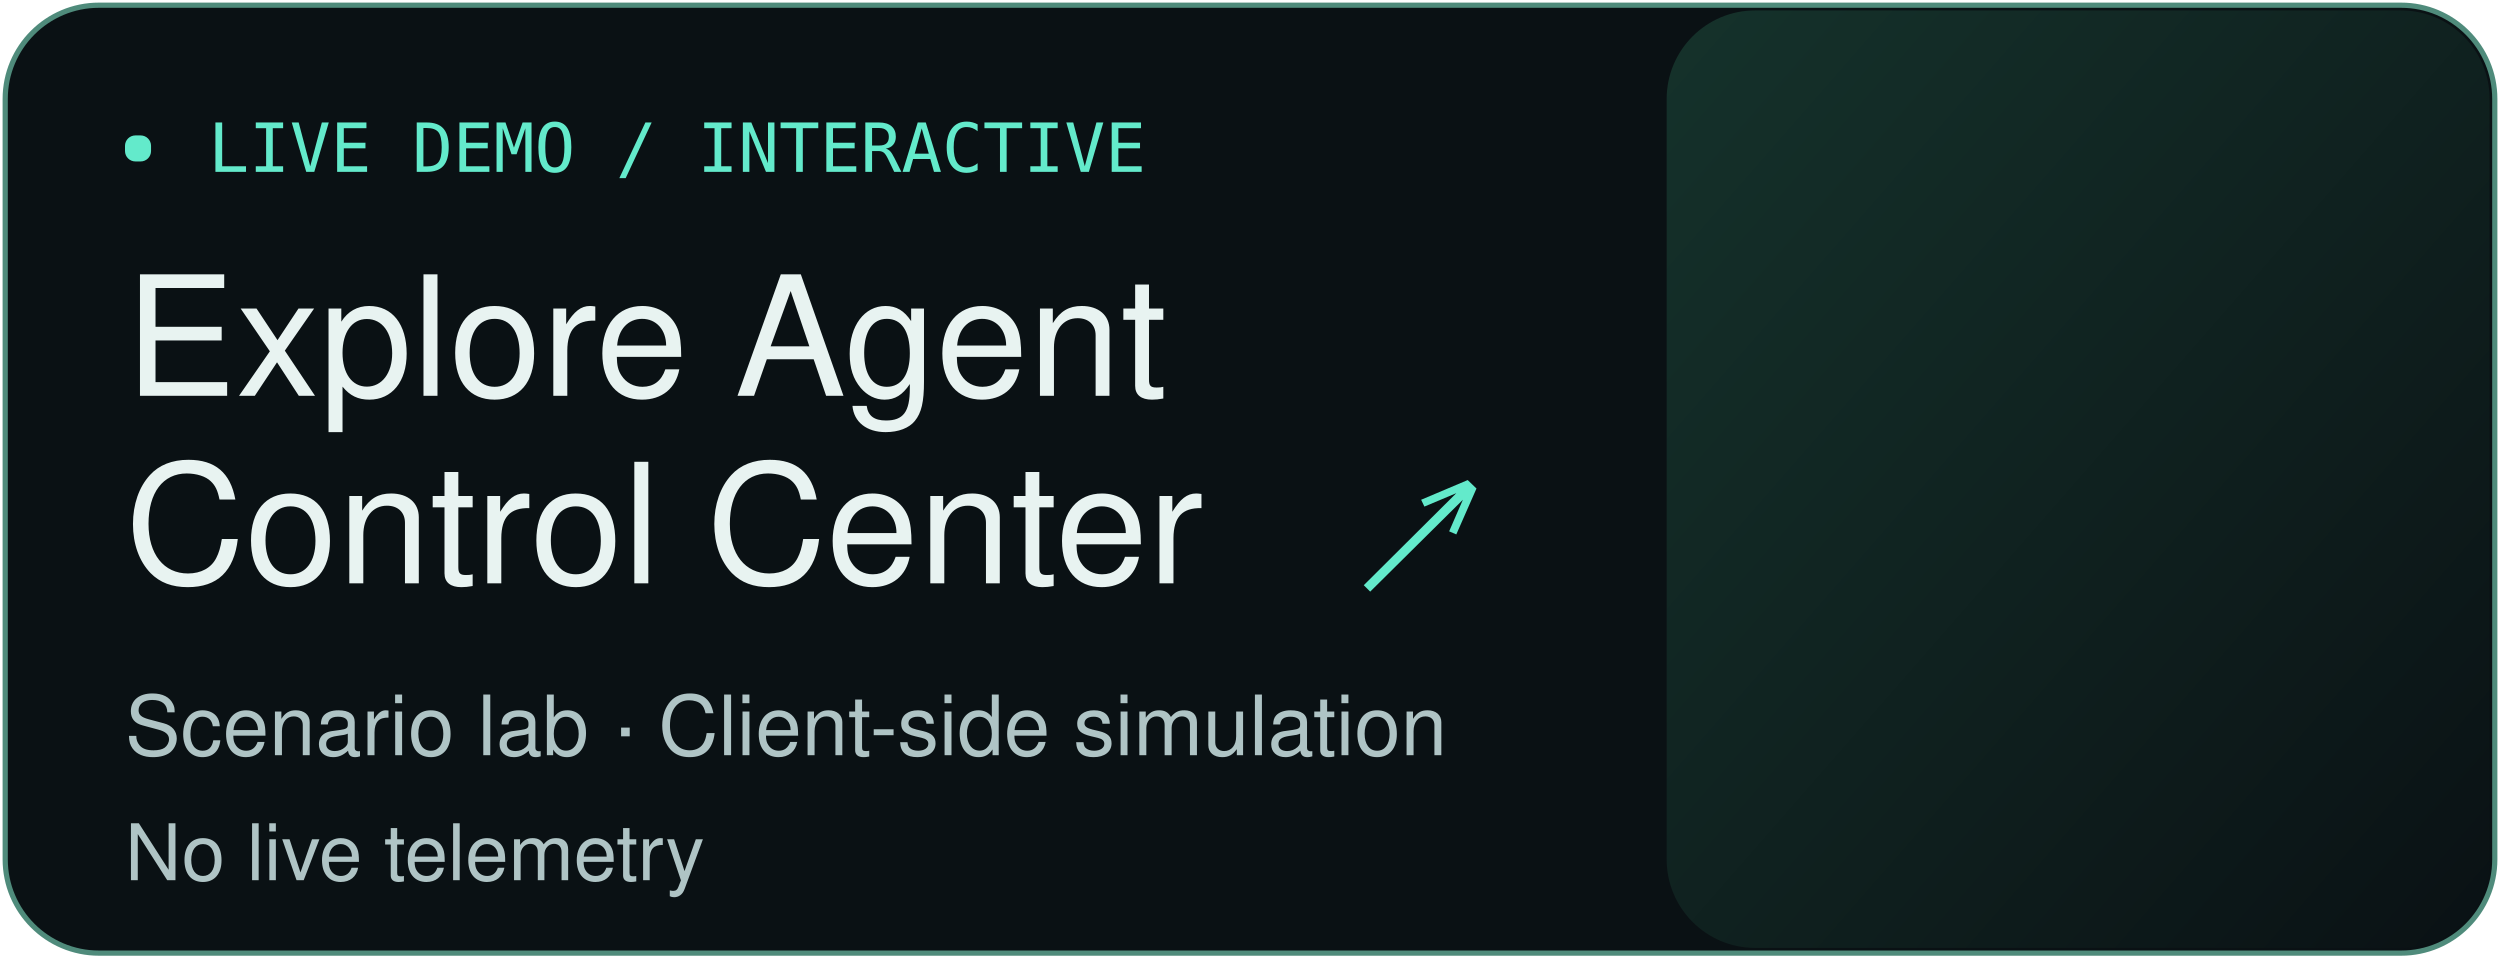
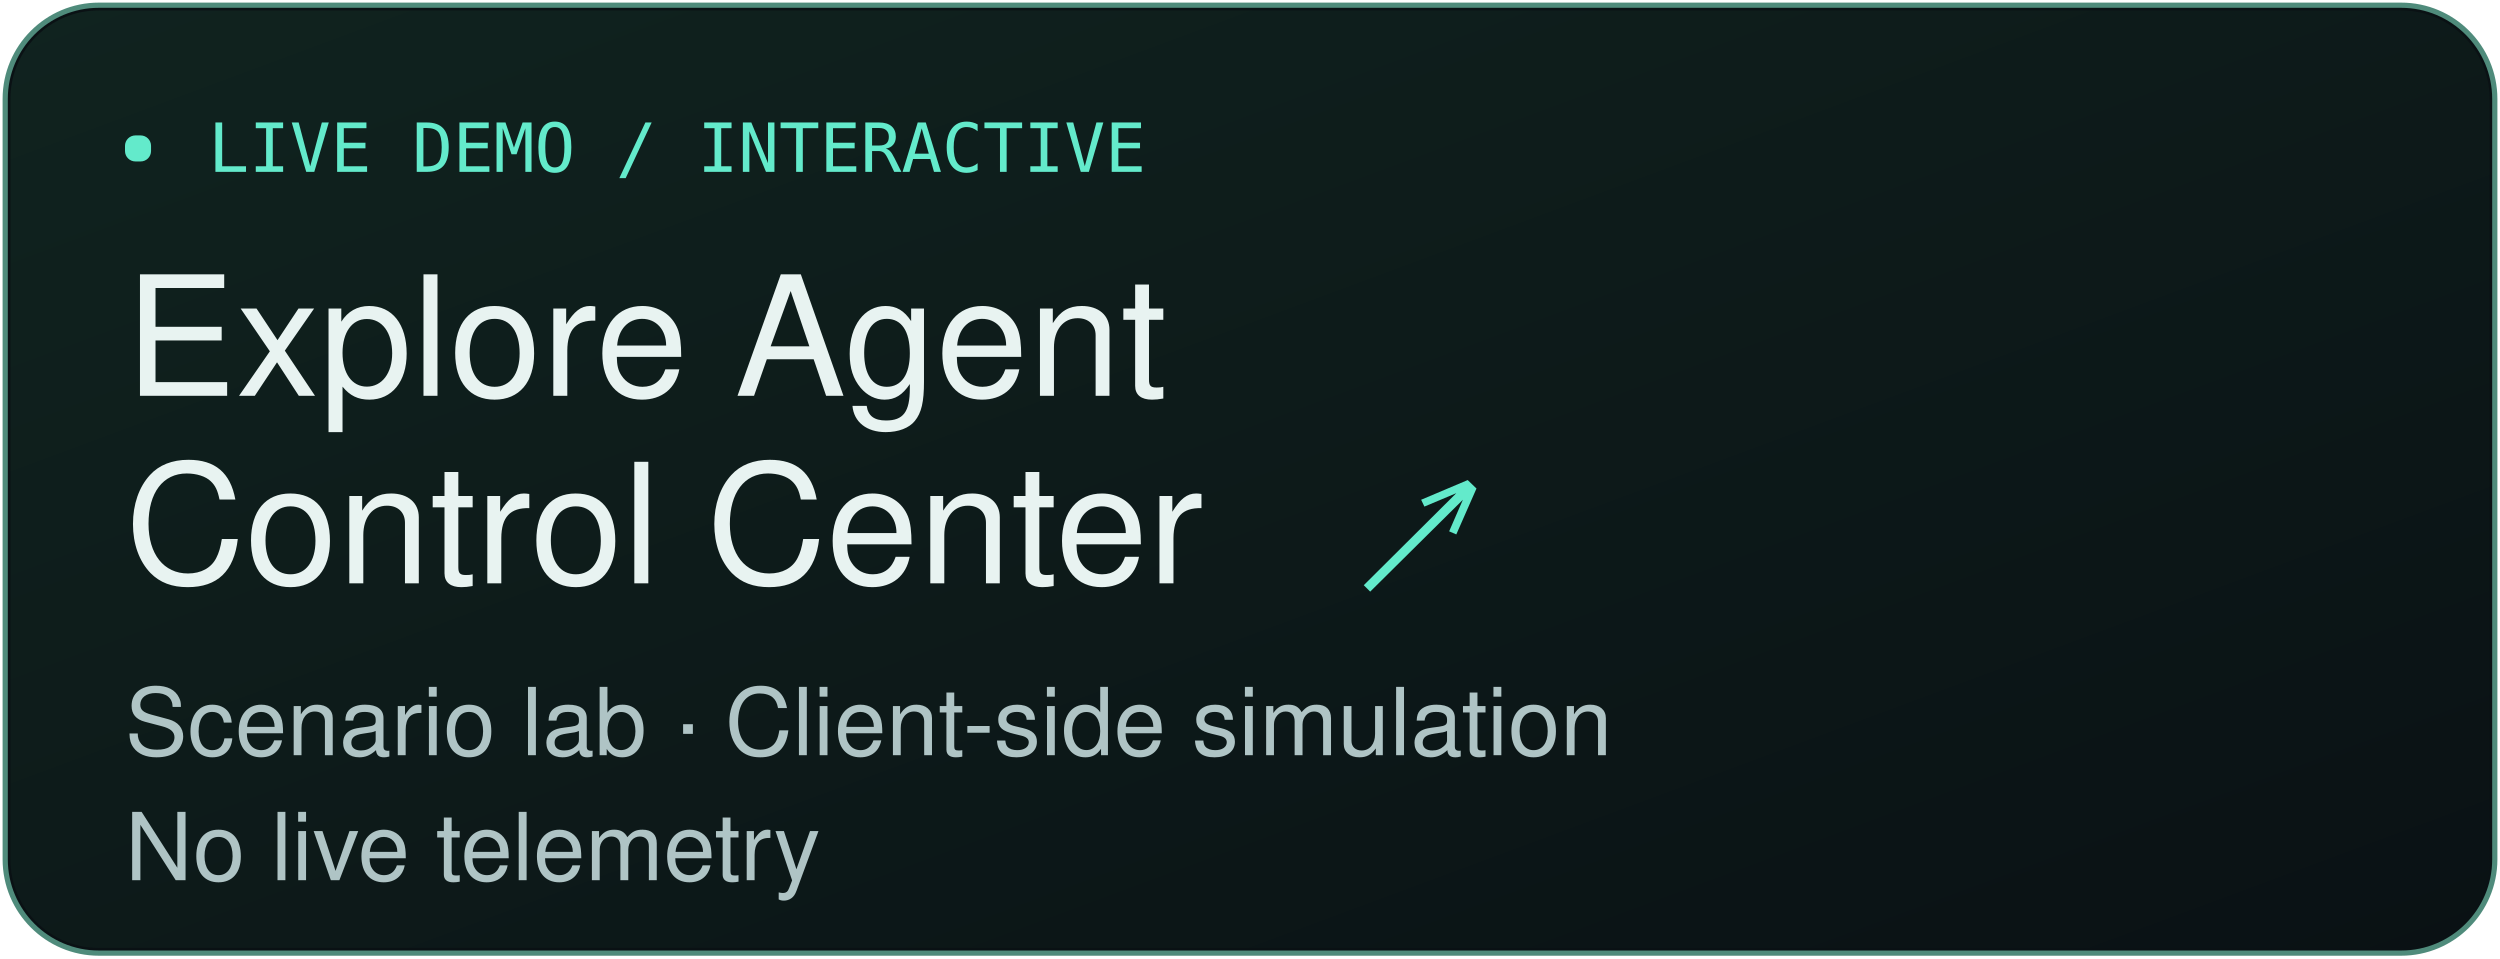
<svg xmlns="http://www.w3.org/2000/svg" width="480" height="184" viewBox="0 0 480 184" role="img" aria-labelledby="title desc">
  <defs>
    <linearGradient id="panel" x2="1" y2="1">
-       <stop stop-color="#15322b" />
+       <stop stop-color="#10231f" />
      <stop offset="1" stop-color="#0a1114" />
    </linearGradient>
  </defs>
  <rect x="1" y="1" width="478" height="182" rx="18" fill="#0a1114" stroke="#4f8b7b" />
-   <rect x="320" y="2" width="158" height="180" rx="17" fill="url(#panel)" />
+   <rect x="2" y="2" width="476" height="180" rx="17" fill="url(#panel)" />
  <rect x="24" y="26" width="5" height="5" rx="2" fill="#63eacb" />
  <text x="40" y="33" fill="#63eacb" font-family="ui-monospace, SFMono-Regular, Consolas, monospace" font-size="13" font-weight="400">LIVE DEMO / INTERACTIVE</text>
  <g font-family="system-ui, -apple-system, BlinkMacSystemFont, Segoe UI, Helvetica, sans-serif" font-weight="400">
    <text x="24" y="76" fill="#e8f3f1" font-size="32">Explore Agent</text>
    <text x="24" y="112" fill="#e8f3f1" font-size="32">Control Center</text>
  </g>
  <text x="262" y="112" fill="#63eacb" font-family="system-ui, -apple-system, BlinkMacSystemFont, Segoe UI, Helvetica, sans-serif" font-size="30" font-weight="400">↗</text>
-   <text x="24" y="145" fill="#afc4c5" font-family="system-ui, -apple-system, BlinkMacSystemFont, Segoe UI, Helvetica, sans-serif" font-size="16">Scenario lab · Client-side simulation</text>
-   <text x="24" y="169" fill="#afc4c5" font-family="system-ui, -apple-system, BlinkMacSystemFont, Segoe UI, Helvetica, sans-serif" font-size="15">No live telemetry</text>
+   <text x="24" y="145" fill="#afc4c5" font-family="system-ui, -apple-system, BlinkMacSystemFont, Segoe UI, Helvetica, sans-serif" font-size="18">Scenario lab · Client-side simulation</text>
+   <text x="24" y="169" fill="#afc4c5" font-family="system-ui, -apple-system, BlinkMacSystemFont, Segoe UI, Helvetica, sans-serif" font-size="18">No live telemetry</text>
</svg>
